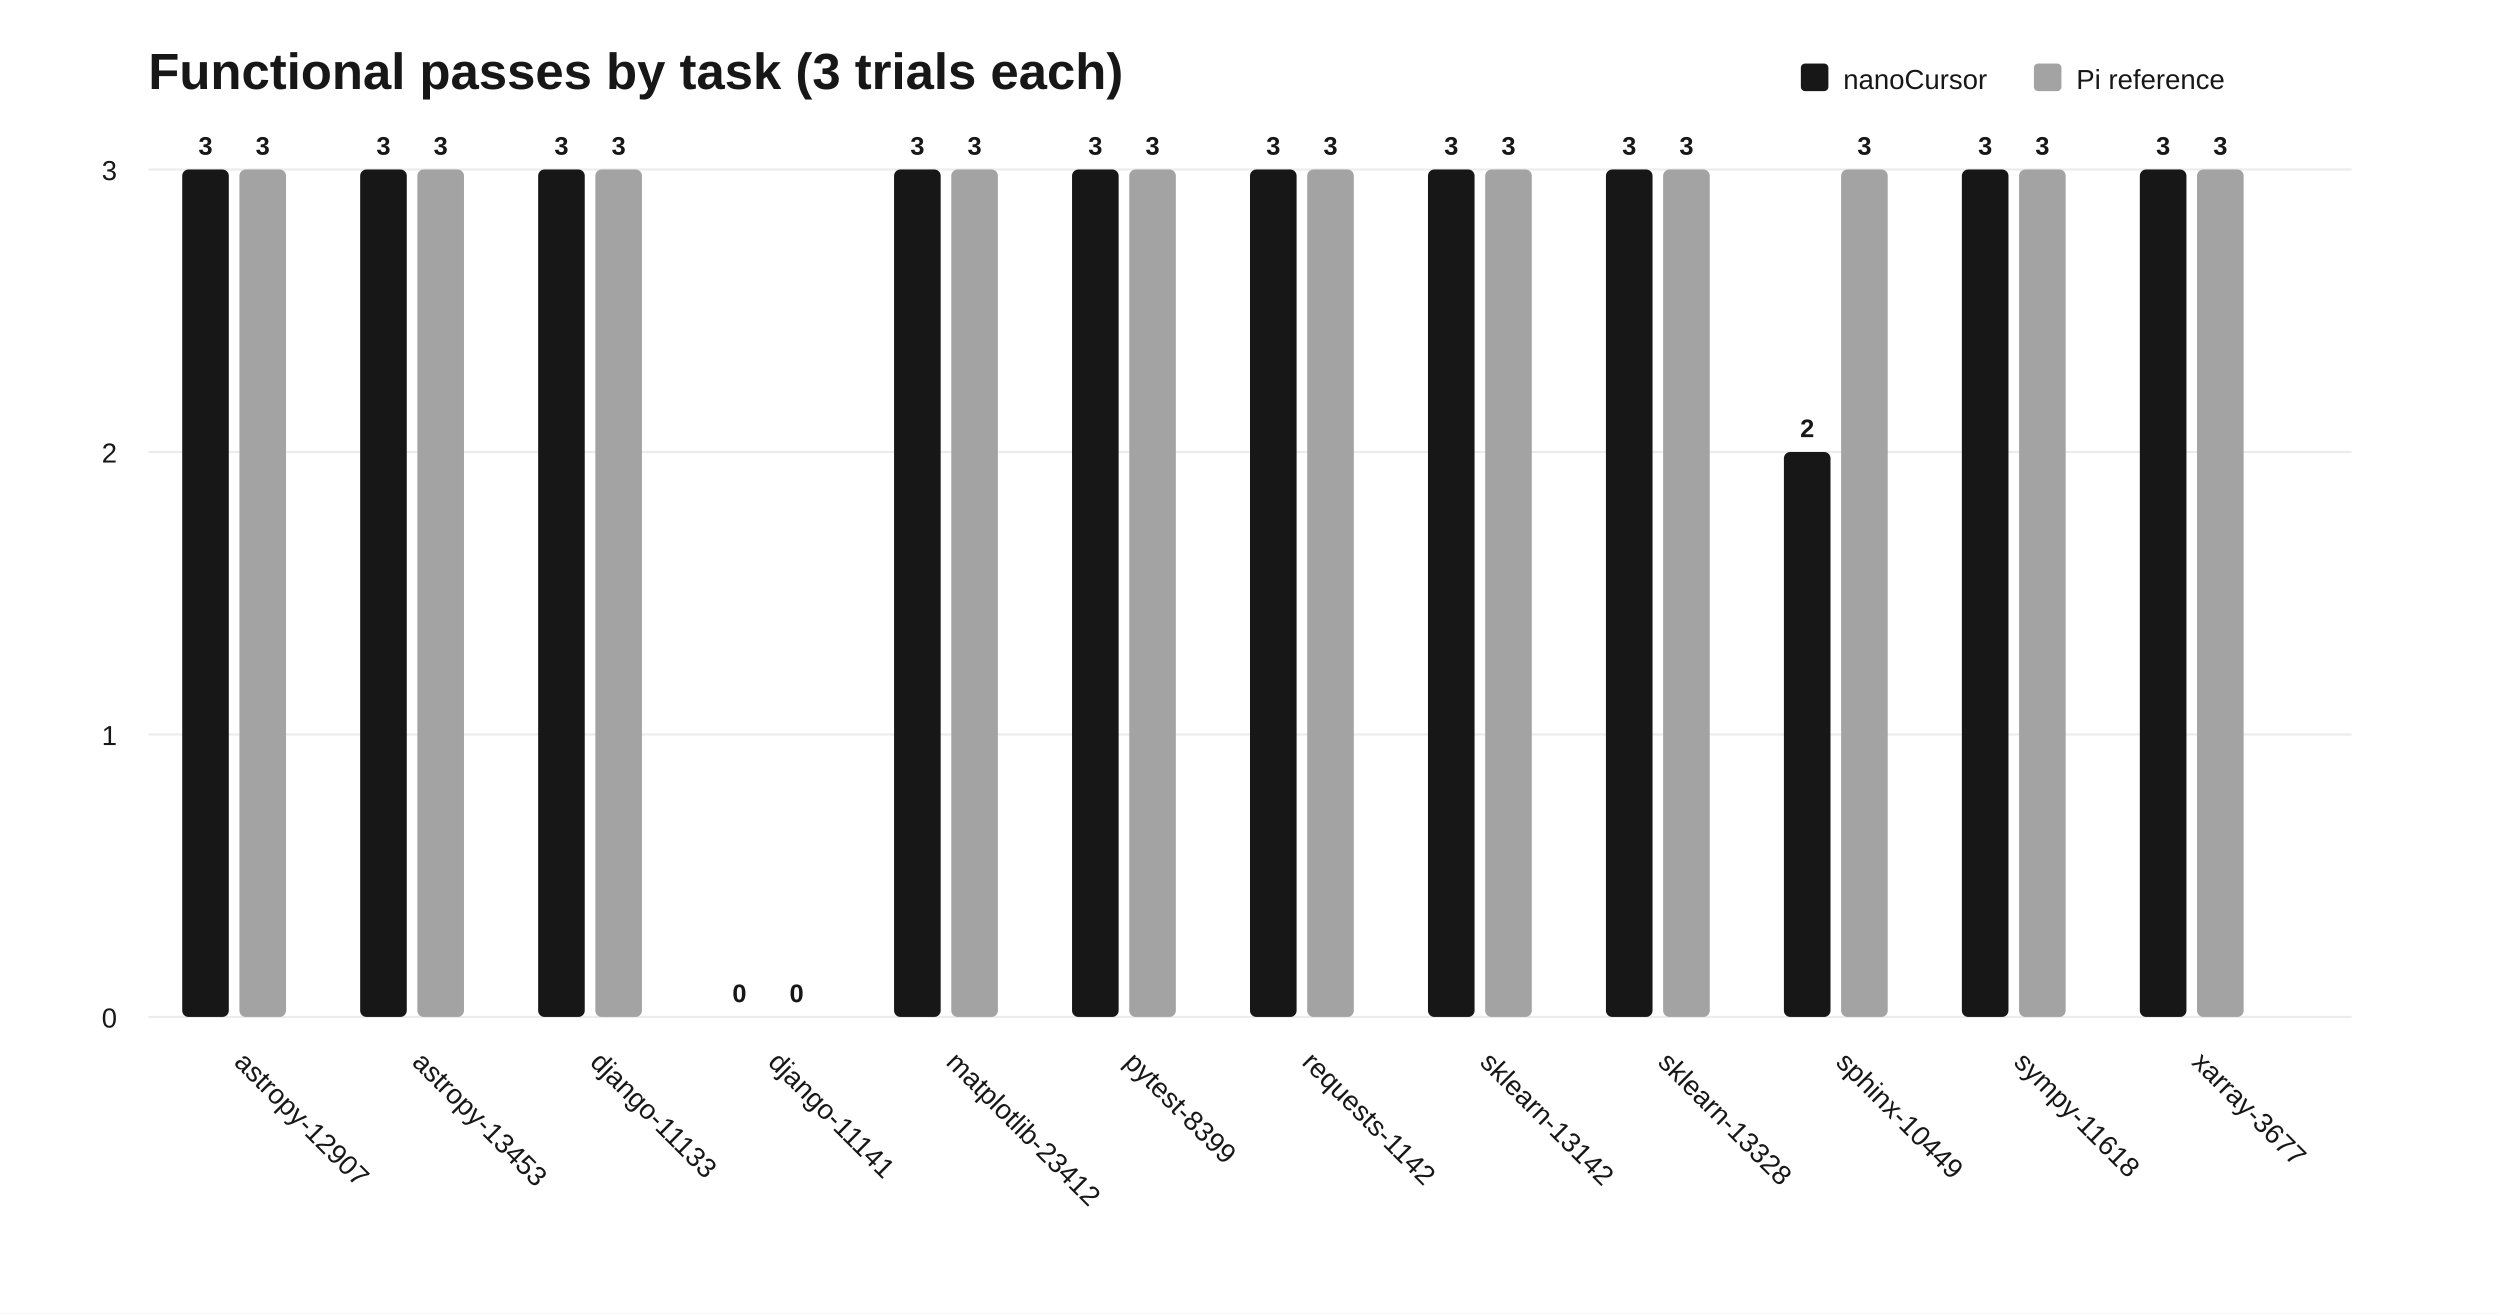
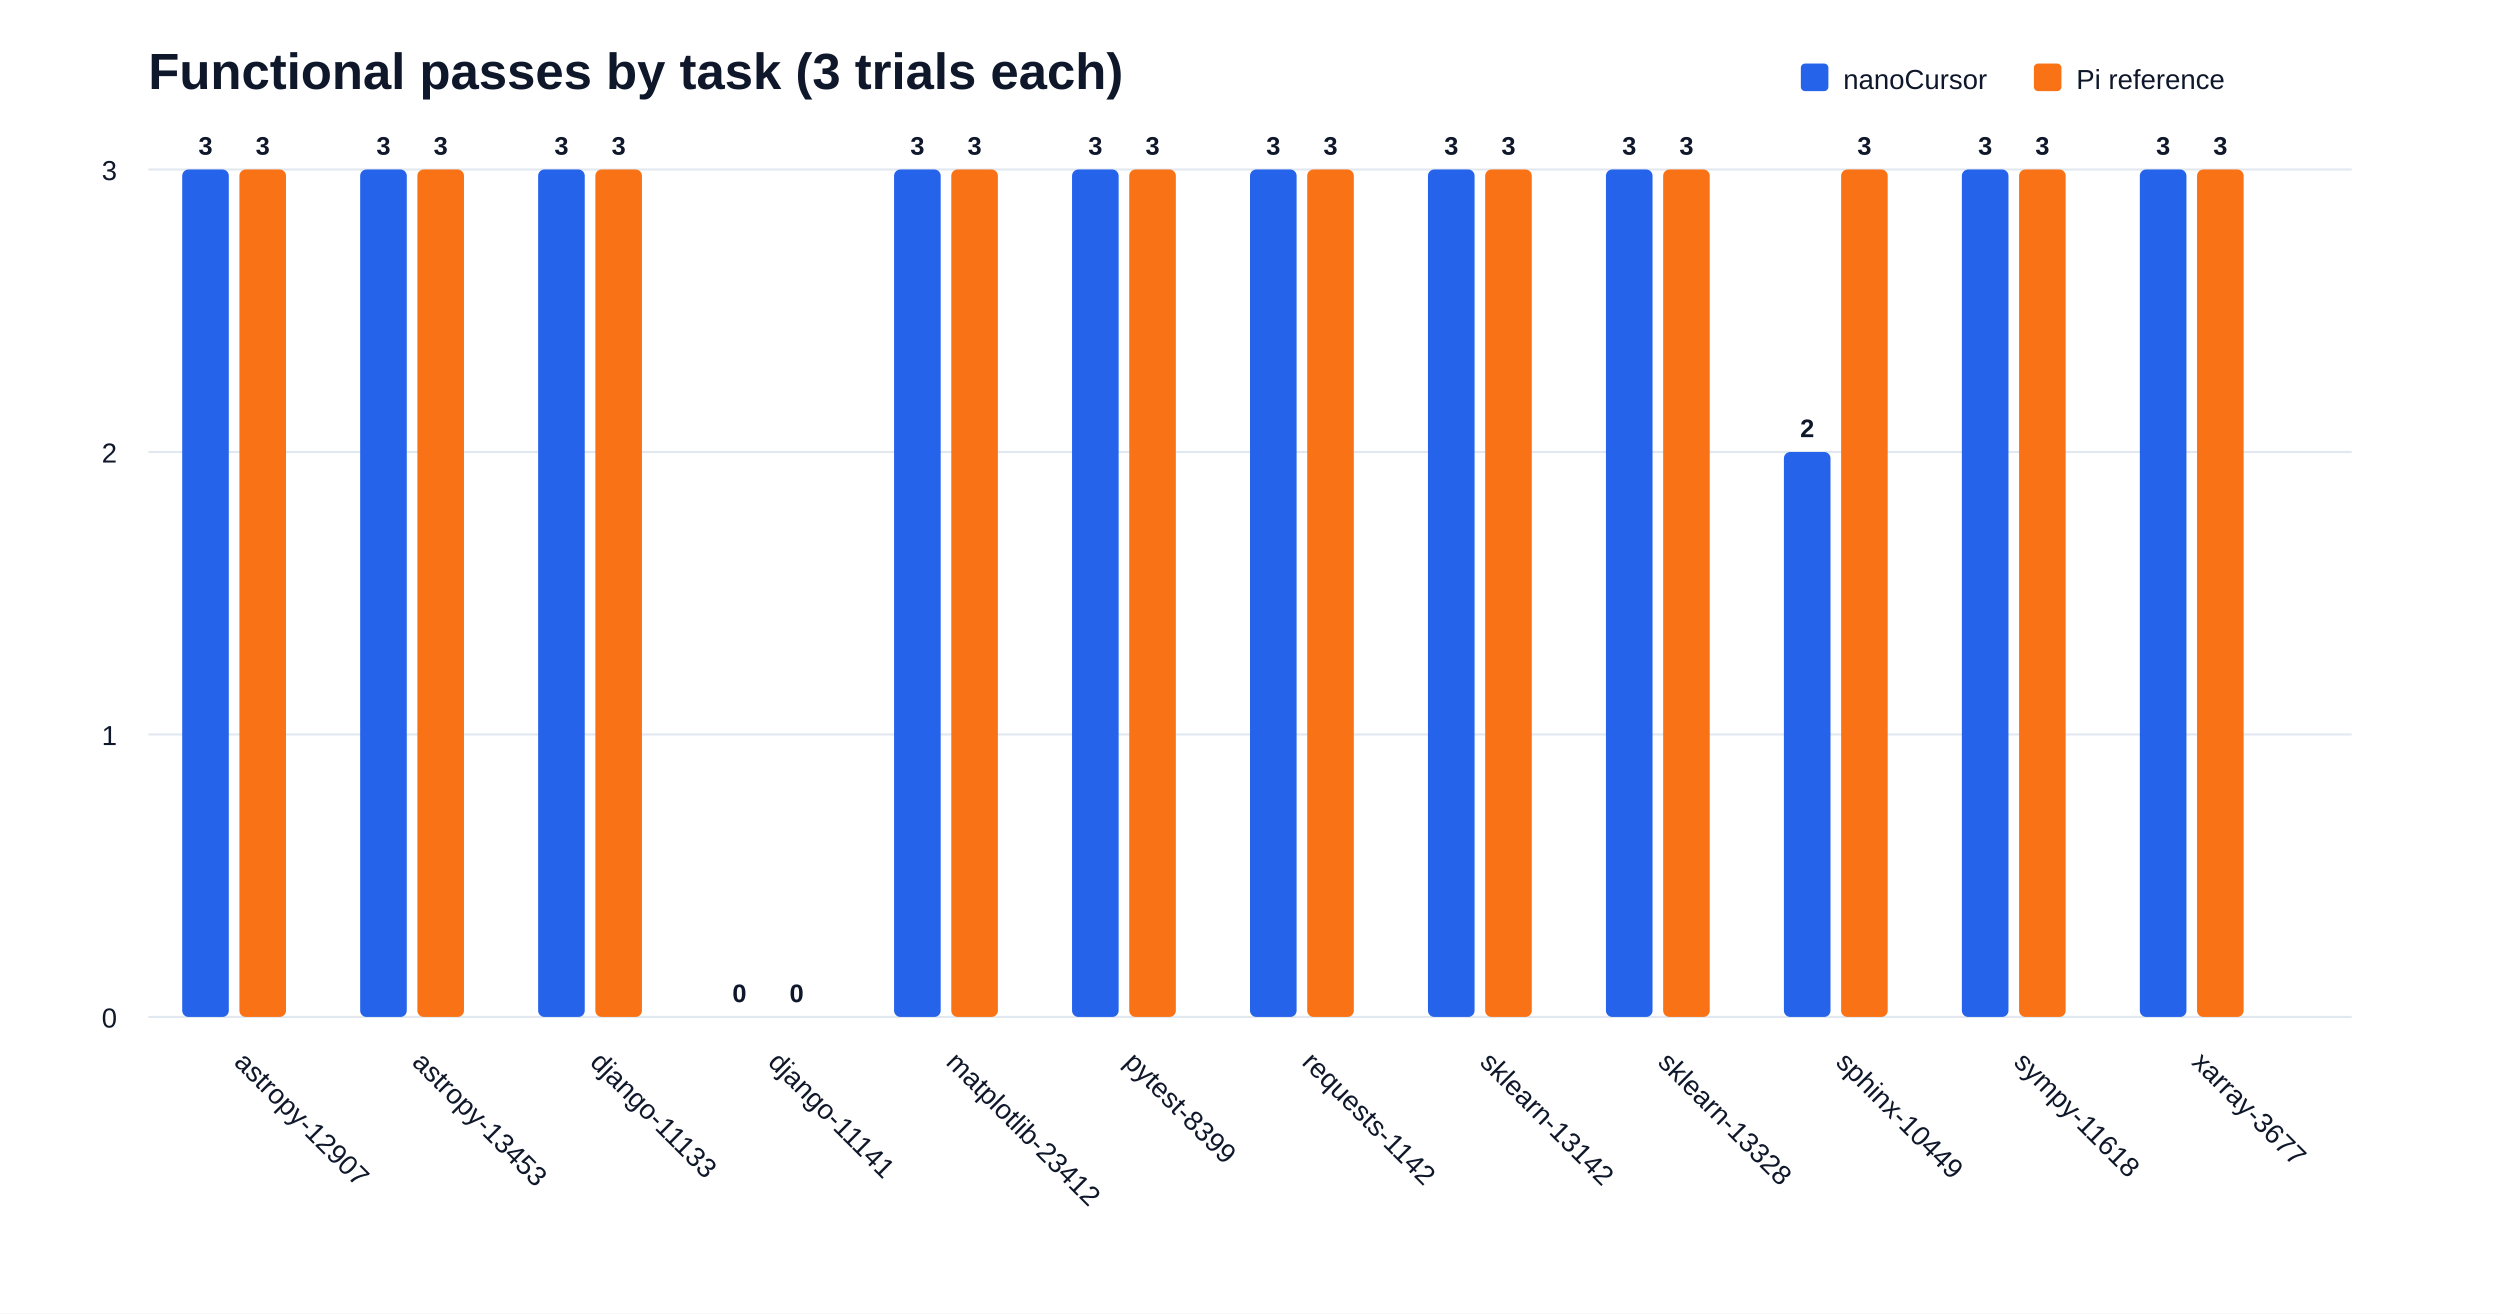
<svg xmlns="http://www.w3.org/2000/svg" width="1180" height="620" viewBox="0 0 1180 620">
  <rect width="100%" height="100%" fill="#ffffff" />
  <style>
- text { font-family: -apple-system, BlinkMacSystemFont, "Segoe UI", Arial, sans-serif; fill: #171717; }
- .title { font-size: 24px; font-weight: 700; } .label { font-size: 13px; } .value { font-size: 12px; font-weight: 650; }
- .axis { stroke: #d4d4d4; stroke-width: 1; } .grid { stroke: #ececec; stroke-width: 1; }
+ text { font-family: -apple-system, BlinkMacSystemFont, "Segoe UI", Arial, sans-serif; fill: #0f172a; }
+ .title { font-size: 24px; font-weight: 700; } .subtitle { font-size: 13px; fill: #737373; }
+ .label { font-size: 13px; } .small { font-size: 11px; fill: #737373; } .value { font-size: 12px; font-weight: 650; }
+ .axis { stroke: #cbd5e1; stroke-width: 1; } .grid { stroke: #e2e8f0; stroke-width: 1; }
</style>
  <text x="70" y="42" class="title">Functional passes by task (3 trials each)</text>
  <line x1="70" y1="480.0" x2="1110" y2="480.0" class="grid" />
  <text x="48" y="485.0" class="label">0</text>
  <line x1="70" y1="346.667" x2="1110" y2="346.667" class="grid" />
  <text x="48" y="351.667" class="label">1</text>
  <line x1="70" y1="213.333" x2="1110" y2="213.333" class="grid" />
  <text x="48" y="218.333" class="label">2</text>
  <line x1="70" y1="80.0" x2="1110" y2="80.0" class="grid" />
  <text x="48" y="85.0" class="label">3</text>
-   <rect x="86" y="80.0" width="22" height="400.0" rx="3" fill="#171717" />
+   <rect x="86" y="80.0" width="22" height="400.0" rx="3" fill="#2563eb" />
  <text x="97" y="73.0" text-anchor="middle" class="value">3</text>
-   <rect x="113" y="80.0" width="22" height="400.0" rx="3" fill="#a3a3a3" />
+   <rect x="113" y="80.0" width="22" height="400.0" rx="3" fill="#f97316" />
  <text x="124" y="73.0" text-anchor="middle" class="value">3</text>
  <text x="110" y="502" transform="rotate(45 110 502)" class="label">astropy-12907</text>
-   <rect x="170" y="80.0" width="22" height="400.0" rx="3" fill="#171717" />
+   <rect x="170" y="80.0" width="22" height="400.0" rx="3" fill="#2563eb" />
  <text x="181" y="73.0" text-anchor="middle" class="value">3</text>
-   <rect x="197" y="80.0" width="22" height="400.0" rx="3" fill="#a3a3a3" />
+   <rect x="197" y="80.0" width="22" height="400.0" rx="3" fill="#f97316" />
  <text x="208" y="73.0" text-anchor="middle" class="value">3</text>
  <text x="194" y="502" transform="rotate(45 194 502)" class="label">astropy-13453</text>
-   <rect x="254" y="80.0" width="22" height="400.0" rx="3" fill="#171717" />
+   <rect x="254" y="80.0" width="22" height="400.0" rx="3" fill="#2563eb" />
  <text x="265" y="73.0" text-anchor="middle" class="value">3</text>
-   <rect x="281" y="80.0" width="22" height="400.0" rx="3" fill="#a3a3a3" />
+   <rect x="281" y="80.0" width="22" height="400.0" rx="3" fill="#f97316" />
  <text x="292" y="73.0" text-anchor="middle" class="value">3</text>
  <text x="278" y="502" transform="rotate(45 278 502)" class="label">django-11133</text>
-   <rect x="338" y="480.0" width="22" height="0.0" rx="3" fill="#171717" />
+   <rect x="338" y="480.0" width="22" height="0.0" rx="3" fill="#2563eb" />
  <text x="349" y="473.0" text-anchor="middle" class="value">0</text>
-   <rect x="365" y="480.0" width="22" height="0.0" rx="3" fill="#a3a3a3" />
+   <rect x="365" y="480.0" width="22" height="0.0" rx="3" fill="#f97316" />
  <text x="376" y="473.0" text-anchor="middle" class="value">0</text>
  <text x="362" y="502" transform="rotate(45 362 502)" class="label">django-11141</text>
-   <rect x="422" y="80.0" width="22" height="400.0" rx="3" fill="#171717" />
+   <rect x="422" y="80.0" width="22" height="400.0" rx="3" fill="#2563eb" />
  <text x="433" y="73.0" text-anchor="middle" class="value">3</text>
-   <rect x="449" y="80.0" width="22" height="400.0" rx="3" fill="#a3a3a3" />
+   <rect x="449" y="80.0" width="22" height="400.0" rx="3" fill="#f97316" />
  <text x="460" y="73.0" text-anchor="middle" class="value">3</text>
  <text x="446" y="502" transform="rotate(45 446 502)" class="label">matplotlib-23412</text>
-   <rect x="506" y="80.0" width="22" height="400.0" rx="3" fill="#171717" />
+   <rect x="506" y="80.0" width="22" height="400.0" rx="3" fill="#2563eb" />
  <text x="517" y="73.0" text-anchor="middle" class="value">3</text>
-   <rect x="533" y="80.0" width="22" height="400.0" rx="3" fill="#a3a3a3" />
+   <rect x="533" y="80.0" width="22" height="400.0" rx="3" fill="#f97316" />
  <text x="544" y="73.0" text-anchor="middle" class="value">3</text>
  <text x="530" y="502" transform="rotate(45 530 502)" class="label">pytest-8399</text>
-   <rect x="590" y="80.0" width="22" height="400.0" rx="3" fill="#171717" />
+   <rect x="590" y="80.0" width="22" height="400.0" rx="3" fill="#2563eb" />
  <text x="601" y="73.0" text-anchor="middle" class="value">3</text>
-   <rect x="617" y="80.0" width="22" height="400.0" rx="3" fill="#a3a3a3" />
+   <rect x="617" y="80.0" width="22" height="400.0" rx="3" fill="#f97316" />
  <text x="628" y="73.0" text-anchor="middle" class="value">3</text>
  <text x="614" y="502" transform="rotate(45 614 502)" class="label">requests-1142</text>
-   <rect x="674" y="80.0" width="22" height="400.0" rx="3" fill="#171717" />
+   <rect x="674" y="80.0" width="22" height="400.0" rx="3" fill="#2563eb" />
  <text x="685" y="73.0" text-anchor="middle" class="value">3</text>
-   <rect x="701" y="80.0" width="22" height="400.0" rx="3" fill="#a3a3a3" />
+   <rect x="701" y="80.0" width="22" height="400.0" rx="3" fill="#f97316" />
  <text x="712" y="73.0" text-anchor="middle" class="value">3</text>
  <text x="698" y="502" transform="rotate(45 698 502)" class="label">sklearn-13142</text>
-   <rect x="758" y="80.0" width="22" height="400.0" rx="3" fill="#171717" />
+   <rect x="758" y="80.0" width="22" height="400.0" rx="3" fill="#2563eb" />
  <text x="769" y="73.0" text-anchor="middle" class="value">3</text>
-   <rect x="785" y="80.0" width="22" height="400.0" rx="3" fill="#a3a3a3" />
+   <rect x="785" y="80.0" width="22" height="400.0" rx="3" fill="#f97316" />
  <text x="796" y="73.0" text-anchor="middle" class="value">3</text>
  <text x="782" y="502" transform="rotate(45 782 502)" class="label">sklearn-13328</text>
-   <rect x="842" y="213.333" width="22" height="266.667" rx="3" fill="#171717" />
+   <rect x="842" y="213.333" width="22" height="266.667" rx="3" fill="#2563eb" />
  <text x="853" y="206.333" text-anchor="middle" class="value">2</text>
-   <rect x="869" y="80.0" width="22" height="400.0" rx="3" fill="#a3a3a3" />
+   <rect x="869" y="80.0" width="22" height="400.0" rx="3" fill="#f97316" />
  <text x="880" y="73.0" text-anchor="middle" class="value">3</text>
  <text x="866" y="502" transform="rotate(45 866 502)" class="label">sphinx-10449</text>
-   <rect x="926" y="80.0" width="22" height="400.0" rx="3" fill="#171717" />
+   <rect x="926" y="80.0" width="22" height="400.0" rx="3" fill="#2563eb" />
  <text x="937" y="73.0" text-anchor="middle" class="value">3</text>
-   <rect x="953" y="80.0" width="22" height="400.0" rx="3" fill="#a3a3a3" />
+   <rect x="953" y="80.0" width="22" height="400.0" rx="3" fill="#f97316" />
  <text x="964" y="73.0" text-anchor="middle" class="value">3</text>
  <text x="950" y="502" transform="rotate(45 950 502)" class="label">sympy-11618</text>
-   <rect x="1010" y="80.0" width="22" height="400.0" rx="3" fill="#171717" />
+   <rect x="1010" y="80.0" width="22" height="400.0" rx="3" fill="#2563eb" />
  <text x="1021" y="73.0" text-anchor="middle" class="value">3</text>
-   <rect x="1037" y="80.0" width="22" height="400.0" rx="3" fill="#a3a3a3" />
+   <rect x="1037" y="80.0" width="22" height="400.0" rx="3" fill="#f97316" />
  <text x="1048" y="73.0" text-anchor="middle" class="value">3</text>
  <text x="1034" y="502" transform="rotate(45 1034 502)" class="label">xarray-3677</text>
-   <rect x="850" y="30" width="13" height="13" rx="2" fill="#171717" />
+   <rect x="850" y="30" width="13" height="13" rx="2" fill="#2563eb" />
  <text x="870" y="42" class="label">nanoCursor</text>
-   <rect x="960" y="30" width="13" height="13" rx="2" fill="#a3a3a3" />
+   <rect x="960" y="30" width="13" height="13" rx="2" fill="#f97316" />
  <text x="980" y="42" class="label">Pi reference</text>
</svg>
